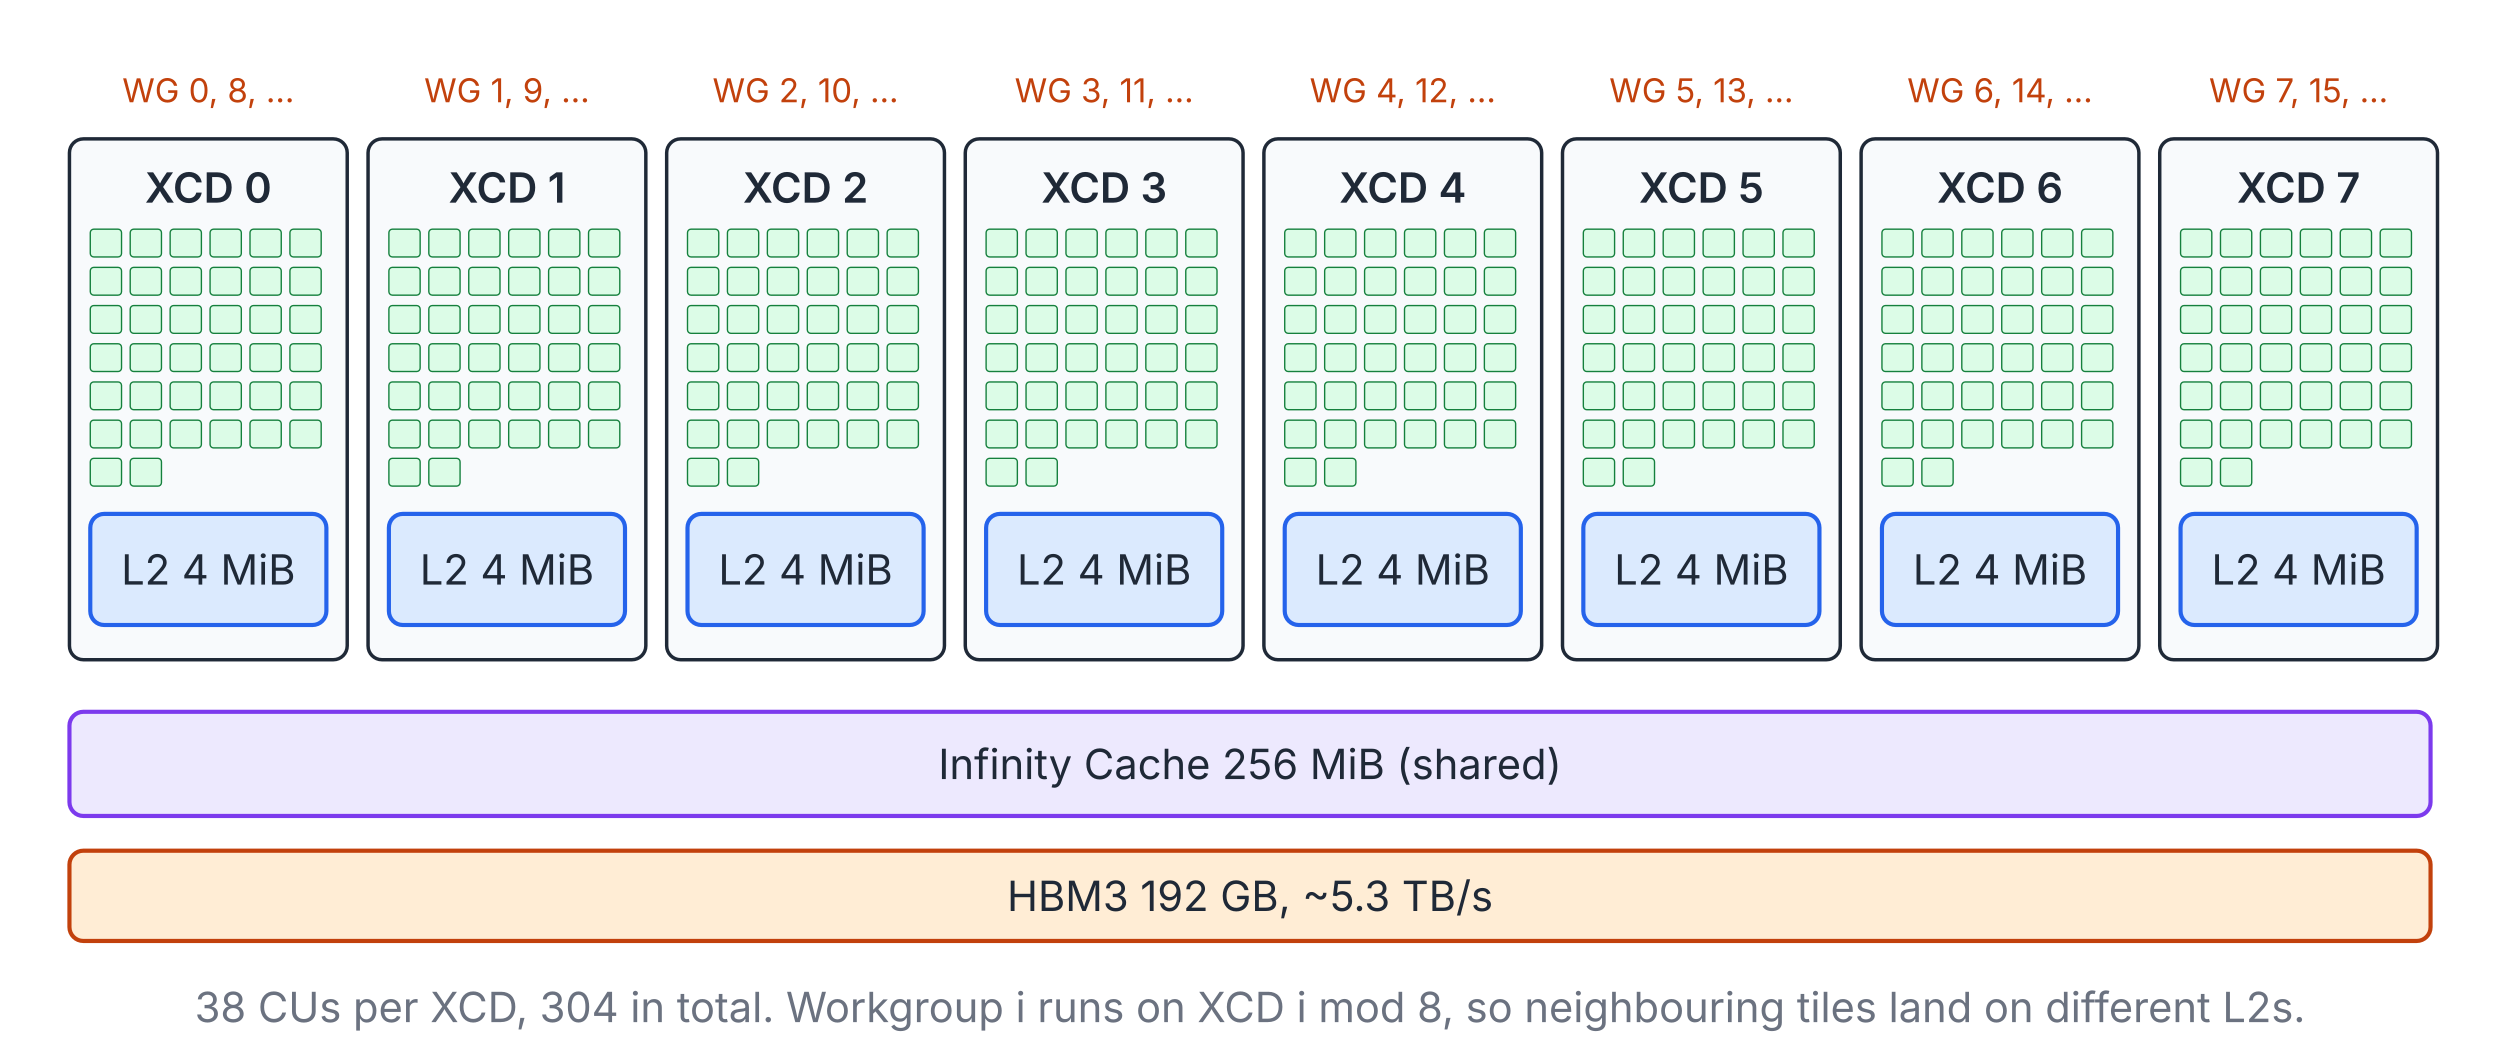
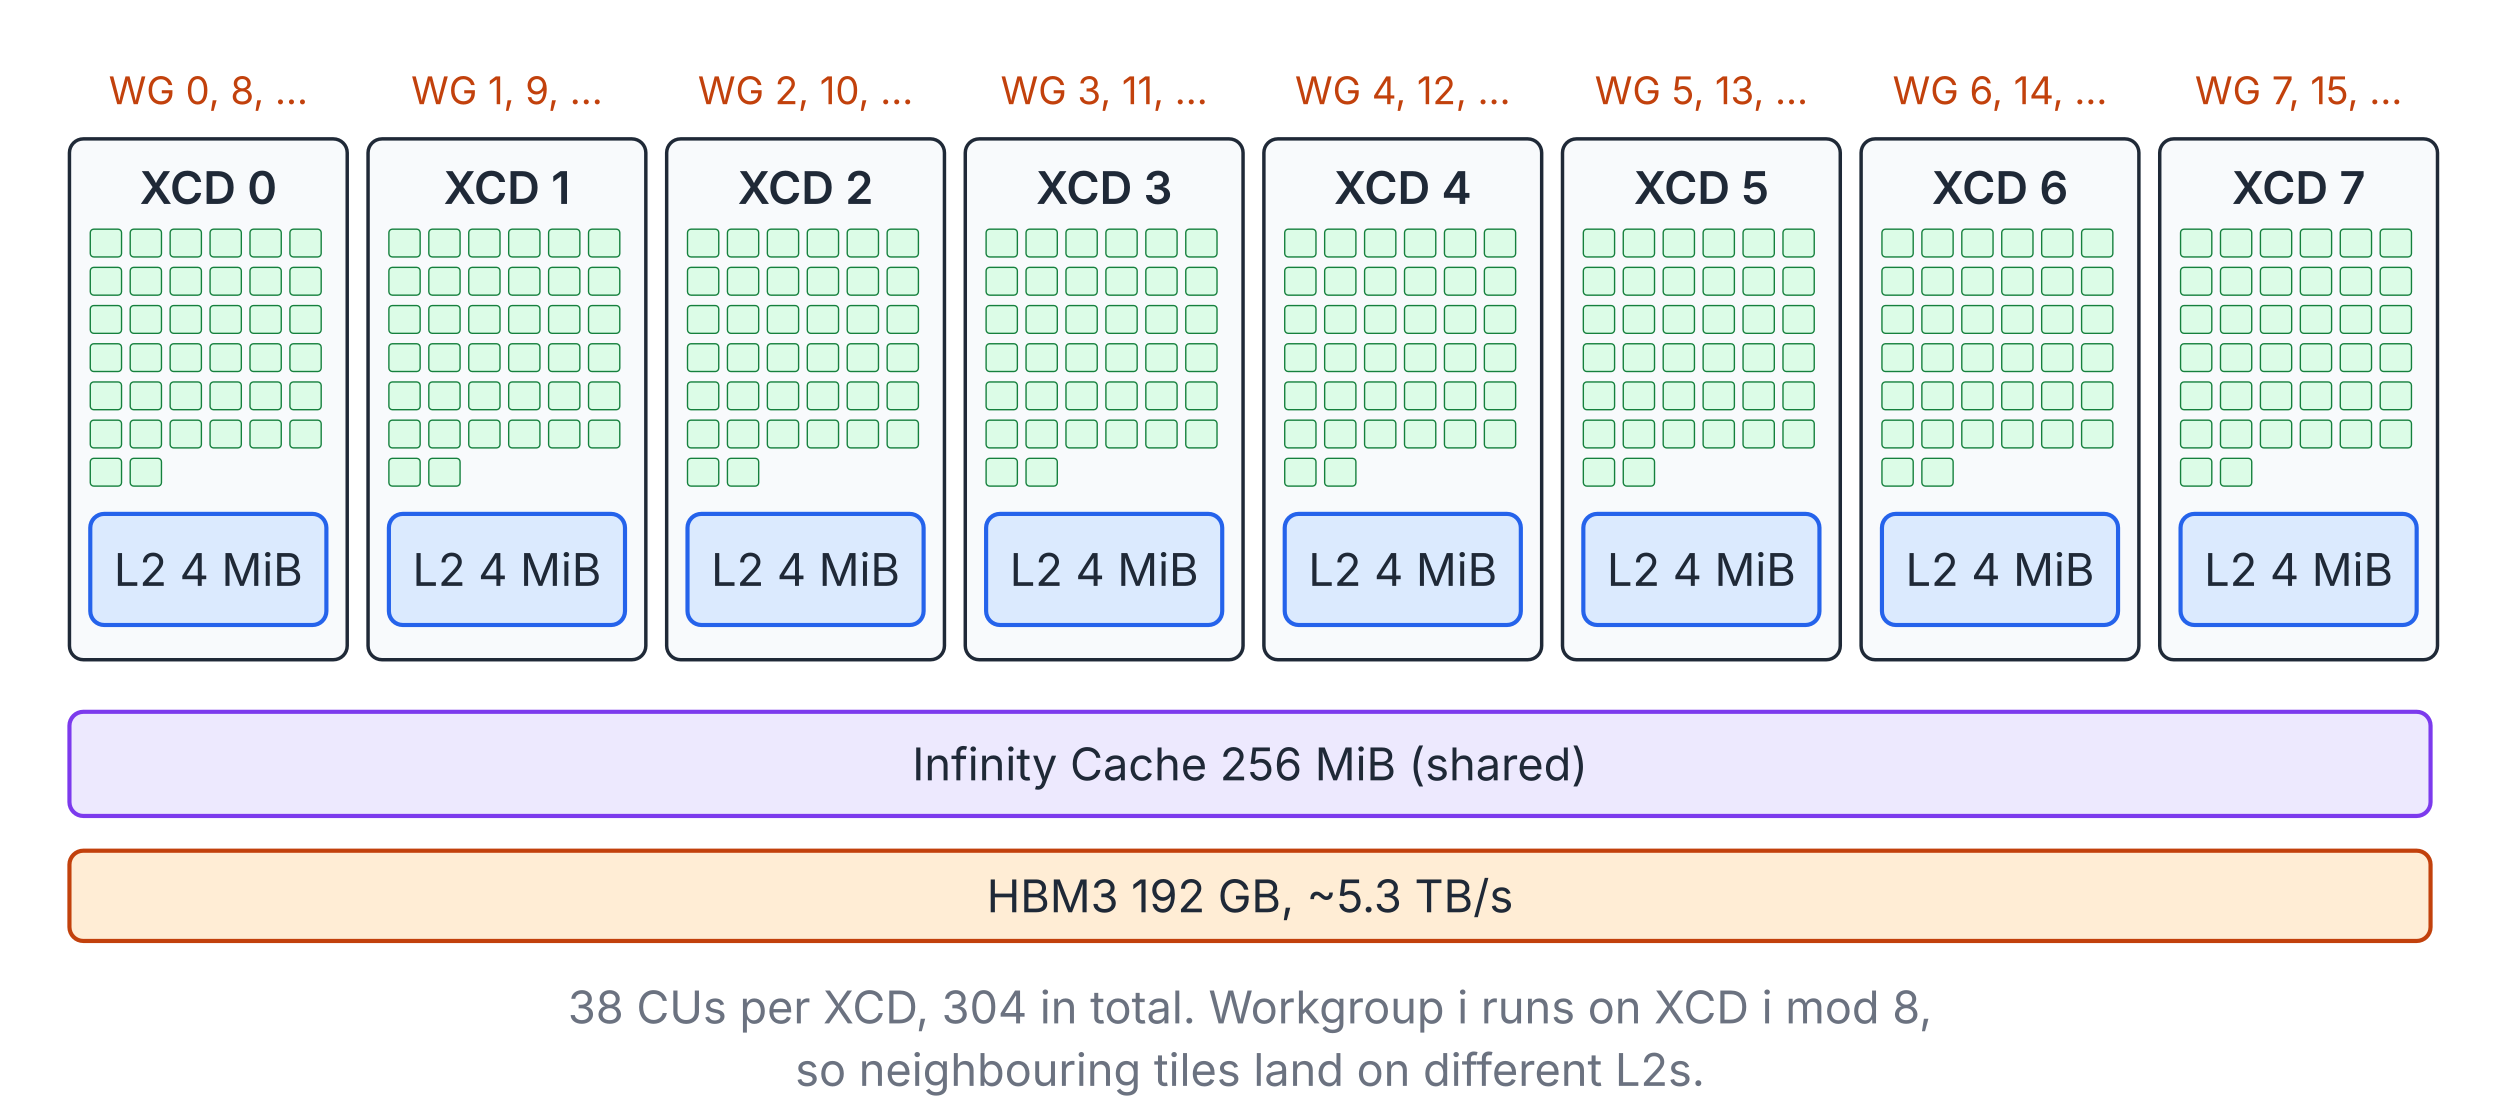
- <svg xmlns="http://www.w3.org/2000/svg" viewBox="0 0 720 300" width="720" height="300" class="fig-svg" role="img">
-   <style>.fig-paper{fill:var(--fig-paper,#ffffff)}.fig-panel{fill:var(--fig-panel,#f8fafc)}.fig-none{fill:none}.s-ink{stroke:var(--fig-ink,#1f2937)}.t-ink{fill:var(--fig-ink,#1f2937)}.f-ink{fill:var(--fig-ink-soft,#f3f4f6)}.f-ink2{fill:var(--fig-ink-mid,#e5e7eb)}.k-ink{fill:var(--fig-ink,#1f2937)}.s-muted{stroke:var(--fig-muted,#6b7280)}.t-muted{fill:var(--fig-muted,#6b7280)}.f-muted{fill:var(--fig-muted-soft,#f9fafb)}.f-muted2{fill:var(--fig-muted-mid,#e5e7eb)}.k-muted{fill:var(--fig-muted,#6b7280)}.s-line{stroke:var(--fig-line,#9ca3af)}.t-line{fill:var(--fig-line,#9ca3af)}.f-line{fill:var(--fig-line-soft,#f3f4f6)}.f-line2{fill:var(--fig-line-mid,#d1d5db)}.k-line{fill:var(--fig-line,#9ca3af)}.s-a{stroke:var(--fig-a,#2563eb)}.t-a{fill:var(--fig-a,#2563eb)}.f-a{fill:var(--fig-a-soft,#dbeafe)}.f-a2{fill:var(--fig-a-mid,#93c5fd)}.k-a{fill:var(--fig-a,#2563eb)}.s-b{stroke:var(--fig-b,#c2410c)}.t-b{fill:var(--fig-b,#c2410c)}.f-b{fill:var(--fig-b-soft,#ffedd5)}.f-b2{fill:var(--fig-b-mid,#fdba74)}.k-b{fill:var(--fig-b,#c2410c)}.s-c{stroke:var(--fig-c,#15803d)}.t-c{fill:var(--fig-c,#15803d)}.f-c{fill:var(--fig-c-soft,#dcfce7)}.f-c2{fill:var(--fig-c-mid,#86efac)}.k-c{fill:var(--fig-c,#15803d)}.s-d{stroke:var(--fig-d,#7c3aed)}.t-d{fill:var(--fig-d,#7c3aed)}.f-d{fill:var(--fig-d-soft,#ede9fe)}.f-d2{fill:var(--fig-d-mid,#c4b5fd)}.k-d{fill:var(--fig-d,#7c3aed)}.s-hl{stroke:var(--fig-hl,#dc2626)}.t-hl{fill:var(--fig-hl,#dc2626)}.f-hl{fill:var(--fig-hl-soft,#fee2e2)}.f-hl2{fill:var(--fig-hl-mid,#fca5a5)}.k-hl{fill:var(--fig-hl,#dc2626)}.fig-txt{font-family:Inter,system-ui,-apple-system,'Segoe UI',sans-serif;font-size:14px}.fig-mono{font-family:'Ubuntu Mono',ui-monospace,Menlo,monospace;font-size:14px}.fig-small{font-size:12px}.fig-tiny{font-size:9.5px}.fig-big{font-size:16px}.fig-bold{font-weight:600}.fig-it{font-style:italic}</style>
+ <svg xmlns="http://www.w3.org/2000/svg" viewBox="0 0 720 322" width="720" height="322" class="fig-svg" role="img">
+   <style>.fig-paper{fill:var(--fig-paper,#ffffff)}.fig-panel{fill:var(--fig-panel,#f8fafc)}.fig-none{fill:none}.s-ink{stroke:var(--fig-ink,#1f2937)}.t-ink{fill:var(--fig-ink,#1f2937)}.f-ink{fill:var(--fig-ink-soft,#f3f4f6)}.f-ink2{fill:var(--fig-ink-mid,#e5e7eb)}.k-ink{fill:var(--fig-ink,#1f2937)}.s-muted{stroke:var(--fig-muted,#6b7280)}.t-muted{fill:var(--fig-muted,#6b7280)}.f-muted{fill:var(--fig-muted-soft,#f9fafb)}.f-muted2{fill:var(--fig-muted-mid,#e5e7eb)}.k-muted{fill:var(--fig-muted,#6b7280)}.s-line{stroke:var(--fig-line,#9ca3af)}.t-line{fill:var(--fig-line,#9ca3af)}.f-line{fill:var(--fig-line-soft,#f3f4f6)}.f-line2{fill:var(--fig-line-mid,#d1d5db)}.k-line{fill:var(--fig-line,#9ca3af)}.s-a{stroke:var(--fig-a,#2563eb)}.t-a{fill:var(--fig-a,#2563eb)}.f-a{fill:var(--fig-a-soft,#dbeafe)}.f-a2{fill:var(--fig-a-mid,#93c5fd)}.k-a{fill:var(--fig-a,#2563eb)}.s-b{stroke:var(--fig-b,#c2410c)}.t-b{fill:var(--fig-b,#c2410c)}.f-b{fill:var(--fig-b-soft,#ffedd5)}.f-b2{fill:var(--fig-b-mid,#fdba74)}.k-b{fill:var(--fig-b,#c2410c)}.s-c{stroke:var(--fig-c,#15803d)}.t-c{fill:var(--fig-c,#15803d)}.f-c{fill:var(--fig-c-soft,#dcfce7)}.f-c2{fill:var(--fig-c-mid,#86efac)}.k-c{fill:var(--fig-c,#15803d)}.s-d{stroke:var(--fig-d,#7c3aed)}.t-d{fill:var(--fig-d,#7c3aed)}.f-d{fill:var(--fig-d-soft,#ede9fe)}.f-d2{fill:var(--fig-d-mid,#c4b5fd)}.k-d{fill:var(--fig-d,#7c3aed)}.s-hl{stroke:var(--fig-hl,#dc2626)}.t-hl{fill:var(--fig-hl,#dc2626)}.f-hl{fill:var(--fig-hl-soft,#fee2e2)}.f-hl2{fill:var(--fig-hl-mid,#fca5a5)}.k-hl{fill:var(--fig-hl,#dc2626)}.fig-txt{font-family:Inter,system-ui,-apple-system,'Segoe UI',sans-serif;font-size:15px}.fig-mono{font-family:'Ubuntu Mono',ui-monospace,Menlo,monospace;font-size:15px}.fig-small{font-size:13px}.fig-tiny{font-size:11px}.fig-big{font-size:17px}.fig-plate{fill:var(--fig-paper,#ffffff);fill-opacity:.92}.fig-bold{font-weight:600}.fig-it{font-style:italic}</style>
  <defs>
    <marker id="ch05-mi300x-ah-ink" viewBox="0 0 10 10" refX="9" refY="5" markerWidth="7" markerHeight="7" orient="auto-start-reverse">
      <path d="M0,0 L10,5 L0,10 z" class="k-ink" />
    </marker>
    <marker id="ch05-mi300x-ah-muted" viewBox="0 0 10 10" refX="9" refY="5" markerWidth="7" markerHeight="7" orient="auto-start-reverse">
      <path d="M0,0 L10,5 L0,10 z" class="k-muted" />
    </marker>
    <marker id="ch05-mi300x-ah-a" viewBox="0 0 10 10" refX="9" refY="5" markerWidth="7" markerHeight="7" orient="auto-start-reverse">
      <path d="M0,0 L10,5 L0,10 z" class="k-a" />
    </marker>
    <marker id="ch05-mi300x-ah-b" viewBox="0 0 10 10" refX="9" refY="5" markerWidth="7" markerHeight="7" orient="auto-start-reverse">
      <path d="M0,0 L10,5 L0,10 z" class="k-b" />
    </marker>
    <marker id="ch05-mi300x-ah-c" viewBox="0 0 10 10" refX="9" refY="5" markerWidth="7" markerHeight="7" orient="auto-start-reverse">
      <path d="M0,0 L10,5 L0,10 z" class="k-c" />
    </marker>
    <marker id="ch05-mi300x-ah-d" viewBox="0 0 10 10" refX="9" refY="5" markerWidth="7" markerHeight="7" orient="auto-start-reverse">
      <path d="M0,0 L10,5 L0,10 z" class="k-d" />
    </marker>
    <marker id="ch05-mi300x-ah-hl" viewBox="0 0 10 10" refX="9" refY="5" markerWidth="7" markerHeight="7" orient="auto-start-reverse">
      <path d="M0,0 L10,5 L0,10 z" class="k-hl" />
    </marker>
  </defs>
-   <rect x="0" y="0" width="720" height="300" class="fig-paper" />
+   <rect x="0" y="0" width="720" height="322" class="fig-paper" />
  <rect x="20" y="40" width="80" height="150" rx="4" class="fig-panel s-ink" stroke-width="1" />
  <text x="60" y="54" text-anchor="middle" dominant-baseline="central" class="fig-txt t-ink fig-small fig-bold">XCD 0</text>
  <rect x="26" y="66" width="9" height="8" rx="1" class="f-c s-c" stroke-width="0.4" />
  <rect x="37.5" y="66" width="9" height="8" rx="1" class="f-c s-c" stroke-width="0.4" />
  <rect x="49" y="66" width="9" height="8" rx="1" class="f-c s-c" stroke-width="0.4" />
  <rect x="60.5" y="66" width="9" height="8" rx="1" class="f-c s-c" stroke-width="0.4" />
  <rect x="72" y="66" width="9" height="8" rx="1" class="f-c s-c" stroke-width="0.4" />
  <rect x="83.5" y="66" width="9" height="8" rx="1" class="f-c s-c" stroke-width="0.4" />
  <rect x="26" y="77" width="9" height="8" rx="1" class="f-c s-c" stroke-width="0.4" />
  <rect x="37.5" y="77" width="9" height="8" rx="1" class="f-c s-c" stroke-width="0.4" />
  <rect x="49" y="77" width="9" height="8" rx="1" class="f-c s-c" stroke-width="0.4" />
  <rect x="60.5" y="77" width="9" height="8" rx="1" class="f-c s-c" stroke-width="0.4" />
  <rect x="72" y="77" width="9" height="8" rx="1" class="f-c s-c" stroke-width="0.4" />
  <rect x="83.5" y="77" width="9" height="8" rx="1" class="f-c s-c" stroke-width="0.4" />
  <rect x="26" y="88" width="9" height="8" rx="1" class="f-c s-c" stroke-width="0.4" />
  <rect x="37.5" y="88" width="9" height="8" rx="1" class="f-c s-c" stroke-width="0.4" />
  <rect x="49" y="88" width="9" height="8" rx="1" class="f-c s-c" stroke-width="0.4" />
  <rect x="60.5" y="88" width="9" height="8" rx="1" class="f-c s-c" stroke-width="0.4" />
  <rect x="72" y="88" width="9" height="8" rx="1" class="f-c s-c" stroke-width="0.4" />
  <rect x="83.5" y="88" width="9" height="8" rx="1" class="f-c s-c" stroke-width="0.4" />
  <rect x="26" y="99" width="9" height="8" rx="1" class="f-c s-c" stroke-width="0.4" />
  <rect x="37.5" y="99" width="9" height="8" rx="1" class="f-c s-c" stroke-width="0.4" />
  <rect x="49" y="99" width="9" height="8" rx="1" class="f-c s-c" stroke-width="0.4" />
  <rect x="60.5" y="99" width="9" height="8" rx="1" class="f-c s-c" stroke-width="0.4" />
  <rect x="72" y="99" width="9" height="8" rx="1" class="f-c s-c" stroke-width="0.4" />
  <rect x="83.5" y="99" width="9" height="8" rx="1" class="f-c s-c" stroke-width="0.4" />
  <rect x="26" y="110" width="9" height="8" rx="1" class="f-c s-c" stroke-width="0.4" />
  <rect x="37.5" y="110" width="9" height="8" rx="1" class="f-c s-c" stroke-width="0.4" />
  <rect x="49" y="110" width="9" height="8" rx="1" class="f-c s-c" stroke-width="0.4" />
  <rect x="60.5" y="110" width="9" height="8" rx="1" class="f-c s-c" stroke-width="0.4" />
  <rect x="72" y="110" width="9" height="8" rx="1" class="f-c s-c" stroke-width="0.4" />
  <rect x="83.5" y="110" width="9" height="8" rx="1" class="f-c s-c" stroke-width="0.4" />
  <rect x="26" y="121" width="9" height="8" rx="1" class="f-c s-c" stroke-width="0.4" />
  <rect x="37.5" y="121" width="9" height="8" rx="1" class="f-c s-c" stroke-width="0.4" />
  <rect x="49" y="121" width="9" height="8" rx="1" class="f-c s-c" stroke-width="0.4" />
  <rect x="60.5" y="121" width="9" height="8" rx="1" class="f-c s-c" stroke-width="0.4" />
  <rect x="72" y="121" width="9" height="8" rx="1" class="f-c s-c" stroke-width="0.4" />
  <rect x="83.5" y="121" width="9" height="8" rx="1" class="f-c s-c" stroke-width="0.4" />
  <rect x="26" y="132" width="9" height="8" rx="1" class="f-c s-c" stroke-width="0.4" />
  <rect x="37.5" y="132" width="9" height="8" rx="1" class="f-c s-c" stroke-width="0.4" />
  <rect x="26" y="148" width="68" height="32" rx="4" class="f-a s-a" stroke-width="1.2" />
  <text x="60" y="164" text-anchor="middle" dominant-baseline="central" class="fig-txt t-ink fig-small">L2 4 MiB</text>
  <text x="60" y="26" text-anchor="middle" dominant-baseline="central" class="fig-txt t-b fig-tiny">WG 0, 8, …</text>
  <rect x="106" y="40" width="80" height="150" rx="4" class="fig-panel s-ink" stroke-width="1" />
  <text x="146" y="54" text-anchor="middle" dominant-baseline="central" class="fig-txt t-ink fig-small fig-bold">XCD 1</text>
  <rect x="112" y="66" width="9" height="8" rx="1" class="f-c s-c" stroke-width="0.4" />
  <rect x="123.5" y="66" width="9" height="8" rx="1" class="f-c s-c" stroke-width="0.4" />
  <rect x="135" y="66" width="9" height="8" rx="1" class="f-c s-c" stroke-width="0.4" />
  <rect x="146.5" y="66" width="9" height="8" rx="1" class="f-c s-c" stroke-width="0.4" />
  <rect x="158" y="66" width="9" height="8" rx="1" class="f-c s-c" stroke-width="0.4" />
  <rect x="169.5" y="66" width="9" height="8" rx="1" class="f-c s-c" stroke-width="0.4" />
  <rect x="112" y="77" width="9" height="8" rx="1" class="f-c s-c" stroke-width="0.4" />
  <rect x="123.5" y="77" width="9" height="8" rx="1" class="f-c s-c" stroke-width="0.4" />
  <rect x="135" y="77" width="9" height="8" rx="1" class="f-c s-c" stroke-width="0.4" />
  <rect x="146.5" y="77" width="9" height="8" rx="1" class="f-c s-c" stroke-width="0.4" />
  <rect x="158" y="77" width="9" height="8" rx="1" class="f-c s-c" stroke-width="0.4" />
  <rect x="169.5" y="77" width="9" height="8" rx="1" class="f-c s-c" stroke-width="0.4" />
  <rect x="112" y="88" width="9" height="8" rx="1" class="f-c s-c" stroke-width="0.4" />
  <rect x="123.5" y="88" width="9" height="8" rx="1" class="f-c s-c" stroke-width="0.4" />
  <rect x="135" y="88" width="9" height="8" rx="1" class="f-c s-c" stroke-width="0.4" />
  <rect x="146.5" y="88" width="9" height="8" rx="1" class="f-c s-c" stroke-width="0.4" />
  <rect x="158" y="88" width="9" height="8" rx="1" class="f-c s-c" stroke-width="0.4" />
  <rect x="169.5" y="88" width="9" height="8" rx="1" class="f-c s-c" stroke-width="0.4" />
  <rect x="112" y="99" width="9" height="8" rx="1" class="f-c s-c" stroke-width="0.4" />
  <rect x="123.5" y="99" width="9" height="8" rx="1" class="f-c s-c" stroke-width="0.4" />
  <rect x="135" y="99" width="9" height="8" rx="1" class="f-c s-c" stroke-width="0.4" />
  <rect x="146.5" y="99" width="9" height="8" rx="1" class="f-c s-c" stroke-width="0.4" />
  <rect x="158" y="99" width="9" height="8" rx="1" class="f-c s-c" stroke-width="0.4" />
  <rect x="169.5" y="99" width="9" height="8" rx="1" class="f-c s-c" stroke-width="0.4" />
  <rect x="112" y="110" width="9" height="8" rx="1" class="f-c s-c" stroke-width="0.4" />
  <rect x="123.5" y="110" width="9" height="8" rx="1" class="f-c s-c" stroke-width="0.4" />
  <rect x="135" y="110" width="9" height="8" rx="1" class="f-c s-c" stroke-width="0.4" />
  <rect x="146.5" y="110" width="9" height="8" rx="1" class="f-c s-c" stroke-width="0.4" />
  <rect x="158" y="110" width="9" height="8" rx="1" class="f-c s-c" stroke-width="0.4" />
  <rect x="169.5" y="110" width="9" height="8" rx="1" class="f-c s-c" stroke-width="0.4" />
  <rect x="112" y="121" width="9" height="8" rx="1" class="f-c s-c" stroke-width="0.4" />
  <rect x="123.5" y="121" width="9" height="8" rx="1" class="f-c s-c" stroke-width="0.4" />
  <rect x="135" y="121" width="9" height="8" rx="1" class="f-c s-c" stroke-width="0.4" />
  <rect x="146.5" y="121" width="9" height="8" rx="1" class="f-c s-c" stroke-width="0.4" />
  <rect x="158" y="121" width="9" height="8" rx="1" class="f-c s-c" stroke-width="0.4" />
  <rect x="169.5" y="121" width="9" height="8" rx="1" class="f-c s-c" stroke-width="0.4" />
  <rect x="112" y="132" width="9" height="8" rx="1" class="f-c s-c" stroke-width="0.4" />
  <rect x="123.5" y="132" width="9" height="8" rx="1" class="f-c s-c" stroke-width="0.4" />
  <rect x="112" y="148" width="68" height="32" rx="4" class="f-a s-a" stroke-width="1.2" />
  <text x="146" y="164" text-anchor="middle" dominant-baseline="central" class="fig-txt t-ink fig-small">L2 4 MiB</text>
  <text x="146" y="26" text-anchor="middle" dominant-baseline="central" class="fig-txt t-b fig-tiny">WG 1, 9, …</text>
  <rect x="192" y="40" width="80" height="150" rx="4" class="fig-panel s-ink" stroke-width="1" />
  <text x="232" y="54" text-anchor="middle" dominant-baseline="central" class="fig-txt t-ink fig-small fig-bold">XCD 2</text>
  <rect x="198" y="66" width="9" height="8" rx="1" class="f-c s-c" stroke-width="0.4" />
  <rect x="209.5" y="66" width="9" height="8" rx="1" class="f-c s-c" stroke-width="0.4" />
  <rect x="221" y="66" width="9" height="8" rx="1" class="f-c s-c" stroke-width="0.4" />
  <rect x="232.5" y="66" width="9" height="8" rx="1" class="f-c s-c" stroke-width="0.4" />
  <rect x="244" y="66" width="9" height="8" rx="1" class="f-c s-c" stroke-width="0.4" />
  <rect x="255.5" y="66" width="9" height="8" rx="1" class="f-c s-c" stroke-width="0.4" />
  <rect x="198" y="77" width="9" height="8" rx="1" class="f-c s-c" stroke-width="0.4" />
  <rect x="209.5" y="77" width="9" height="8" rx="1" class="f-c s-c" stroke-width="0.4" />
  <rect x="221" y="77" width="9" height="8" rx="1" class="f-c s-c" stroke-width="0.4" />
  <rect x="232.5" y="77" width="9" height="8" rx="1" class="f-c s-c" stroke-width="0.4" />
  <rect x="244" y="77" width="9" height="8" rx="1" class="f-c s-c" stroke-width="0.4" />
  <rect x="255.5" y="77" width="9" height="8" rx="1" class="f-c s-c" stroke-width="0.4" />
  <rect x="198" y="88" width="9" height="8" rx="1" class="f-c s-c" stroke-width="0.4" />
  <rect x="209.5" y="88" width="9" height="8" rx="1" class="f-c s-c" stroke-width="0.4" />
  <rect x="221" y="88" width="9" height="8" rx="1" class="f-c s-c" stroke-width="0.4" />
  <rect x="232.5" y="88" width="9" height="8" rx="1" class="f-c s-c" stroke-width="0.4" />
  <rect x="244" y="88" width="9" height="8" rx="1" class="f-c s-c" stroke-width="0.4" />
  <rect x="255.5" y="88" width="9" height="8" rx="1" class="f-c s-c" stroke-width="0.4" />
  <rect x="198" y="99" width="9" height="8" rx="1" class="f-c s-c" stroke-width="0.4" />
  <rect x="209.5" y="99" width="9" height="8" rx="1" class="f-c s-c" stroke-width="0.4" />
  <rect x="221" y="99" width="9" height="8" rx="1" class="f-c s-c" stroke-width="0.4" />
  <rect x="232.5" y="99" width="9" height="8" rx="1" class="f-c s-c" stroke-width="0.4" />
  <rect x="244" y="99" width="9" height="8" rx="1" class="f-c s-c" stroke-width="0.4" />
  <rect x="255.5" y="99" width="9" height="8" rx="1" class="f-c s-c" stroke-width="0.4" />
  <rect x="198" y="110" width="9" height="8" rx="1" class="f-c s-c" stroke-width="0.4" />
  <rect x="209.5" y="110" width="9" height="8" rx="1" class="f-c s-c" stroke-width="0.4" />
  <rect x="221" y="110" width="9" height="8" rx="1" class="f-c s-c" stroke-width="0.4" />
  <rect x="232.5" y="110" width="9" height="8" rx="1" class="f-c s-c" stroke-width="0.4" />
  <rect x="244" y="110" width="9" height="8" rx="1" class="f-c s-c" stroke-width="0.4" />
  <rect x="255.5" y="110" width="9" height="8" rx="1" class="f-c s-c" stroke-width="0.4" />
  <rect x="198" y="121" width="9" height="8" rx="1" class="f-c s-c" stroke-width="0.4" />
  <rect x="209.5" y="121" width="9" height="8" rx="1" class="f-c s-c" stroke-width="0.4" />
  <rect x="221" y="121" width="9" height="8" rx="1" class="f-c s-c" stroke-width="0.4" />
  <rect x="232.5" y="121" width="9" height="8" rx="1" class="f-c s-c" stroke-width="0.4" />
  <rect x="244" y="121" width="9" height="8" rx="1" class="f-c s-c" stroke-width="0.4" />
  <rect x="255.5" y="121" width="9" height="8" rx="1" class="f-c s-c" stroke-width="0.4" />
  <rect x="198" y="132" width="9" height="8" rx="1" class="f-c s-c" stroke-width="0.4" />
  <rect x="209.5" y="132" width="9" height="8" rx="1" class="f-c s-c" stroke-width="0.4" />
  <rect x="198" y="148" width="68" height="32" rx="4" class="f-a s-a" stroke-width="1.2" />
  <text x="232" y="164" text-anchor="middle" dominant-baseline="central" class="fig-txt t-ink fig-small">L2 4 MiB</text>
  <text x="232" y="26" text-anchor="middle" dominant-baseline="central" class="fig-txt t-b fig-tiny">WG 2, 10, …</text>
  <rect x="278" y="40" width="80" height="150" rx="4" class="fig-panel s-ink" stroke-width="1" />
  <text x="318" y="54" text-anchor="middle" dominant-baseline="central" class="fig-txt t-ink fig-small fig-bold">XCD 3</text>
  <rect x="284" y="66" width="9" height="8" rx="1" class="f-c s-c" stroke-width="0.4" />
  <rect x="295.5" y="66" width="9" height="8" rx="1" class="f-c s-c" stroke-width="0.4" />
  <rect x="307" y="66" width="9" height="8" rx="1" class="f-c s-c" stroke-width="0.4" />
  <rect x="318.5" y="66" width="9" height="8" rx="1" class="f-c s-c" stroke-width="0.4" />
  <rect x="330" y="66" width="9" height="8" rx="1" class="f-c s-c" stroke-width="0.4" />
  <rect x="341.5" y="66" width="9" height="8" rx="1" class="f-c s-c" stroke-width="0.4" />
  <rect x="284" y="77" width="9" height="8" rx="1" class="f-c s-c" stroke-width="0.4" />
  <rect x="295.5" y="77" width="9" height="8" rx="1" class="f-c s-c" stroke-width="0.4" />
  <rect x="307" y="77" width="9" height="8" rx="1" class="f-c s-c" stroke-width="0.4" />
  <rect x="318.5" y="77" width="9" height="8" rx="1" class="f-c s-c" stroke-width="0.4" />
  <rect x="330" y="77" width="9" height="8" rx="1" class="f-c s-c" stroke-width="0.4" />
  <rect x="341.5" y="77" width="9" height="8" rx="1" class="f-c s-c" stroke-width="0.4" />
  <rect x="284" y="88" width="9" height="8" rx="1" class="f-c s-c" stroke-width="0.4" />
  <rect x="295.5" y="88" width="9" height="8" rx="1" class="f-c s-c" stroke-width="0.4" />
  <rect x="307" y="88" width="9" height="8" rx="1" class="f-c s-c" stroke-width="0.4" />
  <rect x="318.5" y="88" width="9" height="8" rx="1" class="f-c s-c" stroke-width="0.4" />
  <rect x="330" y="88" width="9" height="8" rx="1" class="f-c s-c" stroke-width="0.4" />
  <rect x="341.5" y="88" width="9" height="8" rx="1" class="f-c s-c" stroke-width="0.4" />
  <rect x="284" y="99" width="9" height="8" rx="1" class="f-c s-c" stroke-width="0.4" />
  <rect x="295.5" y="99" width="9" height="8" rx="1" class="f-c s-c" stroke-width="0.4" />
  <rect x="307" y="99" width="9" height="8" rx="1" class="f-c s-c" stroke-width="0.4" />
  <rect x="318.5" y="99" width="9" height="8" rx="1" class="f-c s-c" stroke-width="0.4" />
  <rect x="330" y="99" width="9" height="8" rx="1" class="f-c s-c" stroke-width="0.4" />
  <rect x="341.5" y="99" width="9" height="8" rx="1" class="f-c s-c" stroke-width="0.4" />
  <rect x="284" y="110" width="9" height="8" rx="1" class="f-c s-c" stroke-width="0.4" />
  <rect x="295.5" y="110" width="9" height="8" rx="1" class="f-c s-c" stroke-width="0.4" />
  <rect x="307" y="110" width="9" height="8" rx="1" class="f-c s-c" stroke-width="0.4" />
  <rect x="318.5" y="110" width="9" height="8" rx="1" class="f-c s-c" stroke-width="0.4" />
  <rect x="330" y="110" width="9" height="8" rx="1" class="f-c s-c" stroke-width="0.4" />
  <rect x="341.5" y="110" width="9" height="8" rx="1" class="f-c s-c" stroke-width="0.4" />
  <rect x="284" y="121" width="9" height="8" rx="1" class="f-c s-c" stroke-width="0.4" />
  <rect x="295.5" y="121" width="9" height="8" rx="1" class="f-c s-c" stroke-width="0.4" />
  <rect x="307" y="121" width="9" height="8" rx="1" class="f-c s-c" stroke-width="0.4" />
  <rect x="318.5" y="121" width="9" height="8" rx="1" class="f-c s-c" stroke-width="0.4" />
  <rect x="330" y="121" width="9" height="8" rx="1" class="f-c s-c" stroke-width="0.4" />
  <rect x="341.5" y="121" width="9" height="8" rx="1" class="f-c s-c" stroke-width="0.4" />
  <rect x="284" y="132" width="9" height="8" rx="1" class="f-c s-c" stroke-width="0.4" />
  <rect x="295.5" y="132" width="9" height="8" rx="1" class="f-c s-c" stroke-width="0.4" />
  <rect x="284" y="148" width="68" height="32" rx="4" class="f-a s-a" stroke-width="1.2" />
  <text x="318" y="164" text-anchor="middle" dominant-baseline="central" class="fig-txt t-ink fig-small">L2 4 MiB</text>
  <text x="318" y="26" text-anchor="middle" dominant-baseline="central" class="fig-txt t-b fig-tiny">WG 3, 11, …</text>
  <rect x="364" y="40" width="80" height="150" rx="4" class="fig-panel s-ink" stroke-width="1" />
  <text x="404" y="54" text-anchor="middle" dominant-baseline="central" class="fig-txt t-ink fig-small fig-bold">XCD 4</text>
  <rect x="370" y="66" width="9" height="8" rx="1" class="f-c s-c" stroke-width="0.4" />
  <rect x="381.5" y="66" width="9" height="8" rx="1" class="f-c s-c" stroke-width="0.4" />
  <rect x="393" y="66" width="9" height="8" rx="1" class="f-c s-c" stroke-width="0.4" />
  <rect x="404.5" y="66" width="9" height="8" rx="1" class="f-c s-c" stroke-width="0.4" />
  <rect x="416" y="66" width="9" height="8" rx="1" class="f-c s-c" stroke-width="0.4" />
  <rect x="427.5" y="66" width="9" height="8" rx="1" class="f-c s-c" stroke-width="0.4" />
  <rect x="370" y="77" width="9" height="8" rx="1" class="f-c s-c" stroke-width="0.4" />
  <rect x="381.5" y="77" width="9" height="8" rx="1" class="f-c s-c" stroke-width="0.4" />
  <rect x="393" y="77" width="9" height="8" rx="1" class="f-c s-c" stroke-width="0.4" />
  <rect x="404.5" y="77" width="9" height="8" rx="1" class="f-c s-c" stroke-width="0.4" />
  <rect x="416" y="77" width="9" height="8" rx="1" class="f-c s-c" stroke-width="0.4" />
  <rect x="427.5" y="77" width="9" height="8" rx="1" class="f-c s-c" stroke-width="0.4" />
  <rect x="370" y="88" width="9" height="8" rx="1" class="f-c s-c" stroke-width="0.4" />
  <rect x="381.5" y="88" width="9" height="8" rx="1" class="f-c s-c" stroke-width="0.4" />
  <rect x="393" y="88" width="9" height="8" rx="1" class="f-c s-c" stroke-width="0.4" />
  <rect x="404.5" y="88" width="9" height="8" rx="1" class="f-c s-c" stroke-width="0.4" />
  <rect x="416" y="88" width="9" height="8" rx="1" class="f-c s-c" stroke-width="0.4" />
  <rect x="427.5" y="88" width="9" height="8" rx="1" class="f-c s-c" stroke-width="0.4" />
  <rect x="370" y="99" width="9" height="8" rx="1" class="f-c s-c" stroke-width="0.4" />
  <rect x="381.5" y="99" width="9" height="8" rx="1" class="f-c s-c" stroke-width="0.4" />
  <rect x="393" y="99" width="9" height="8" rx="1" class="f-c s-c" stroke-width="0.4" />
  <rect x="404.5" y="99" width="9" height="8" rx="1" class="f-c s-c" stroke-width="0.4" />
  <rect x="416" y="99" width="9" height="8" rx="1" class="f-c s-c" stroke-width="0.4" />
  <rect x="427.5" y="99" width="9" height="8" rx="1" class="f-c s-c" stroke-width="0.4" />
  <rect x="370" y="110" width="9" height="8" rx="1" class="f-c s-c" stroke-width="0.4" />
  <rect x="381.5" y="110" width="9" height="8" rx="1" class="f-c s-c" stroke-width="0.4" />
  <rect x="393" y="110" width="9" height="8" rx="1" class="f-c s-c" stroke-width="0.4" />
  <rect x="404.5" y="110" width="9" height="8" rx="1" class="f-c s-c" stroke-width="0.4" />
  <rect x="416" y="110" width="9" height="8" rx="1" class="f-c s-c" stroke-width="0.4" />
  <rect x="427.5" y="110" width="9" height="8" rx="1" class="f-c s-c" stroke-width="0.4" />
  <rect x="370" y="121" width="9" height="8" rx="1" class="f-c s-c" stroke-width="0.4" />
  <rect x="381.5" y="121" width="9" height="8" rx="1" class="f-c s-c" stroke-width="0.4" />
  <rect x="393" y="121" width="9" height="8" rx="1" class="f-c s-c" stroke-width="0.4" />
  <rect x="404.5" y="121" width="9" height="8" rx="1" class="f-c s-c" stroke-width="0.4" />
  <rect x="416" y="121" width="9" height="8" rx="1" class="f-c s-c" stroke-width="0.4" />
  <rect x="427.5" y="121" width="9" height="8" rx="1" class="f-c s-c" stroke-width="0.4" />
  <rect x="370" y="132" width="9" height="8" rx="1" class="f-c s-c" stroke-width="0.4" />
  <rect x="381.5" y="132" width="9" height="8" rx="1" class="f-c s-c" stroke-width="0.4" />
  <rect x="370" y="148" width="68" height="32" rx="4" class="f-a s-a" stroke-width="1.2" />
  <text x="404" y="164" text-anchor="middle" dominant-baseline="central" class="fig-txt t-ink fig-small">L2 4 MiB</text>
  <text x="404" y="26" text-anchor="middle" dominant-baseline="central" class="fig-txt t-b fig-tiny">WG 4, 12, …</text>
  <rect x="450" y="40" width="80" height="150" rx="4" class="fig-panel s-ink" stroke-width="1" />
  <text x="490" y="54" text-anchor="middle" dominant-baseline="central" class="fig-txt t-ink fig-small fig-bold">XCD 5</text>
  <rect x="456" y="66" width="9" height="8" rx="1" class="f-c s-c" stroke-width="0.4" />
  <rect x="467.5" y="66" width="9" height="8" rx="1" class="f-c s-c" stroke-width="0.4" />
  <rect x="479" y="66" width="9" height="8" rx="1" class="f-c s-c" stroke-width="0.4" />
  <rect x="490.5" y="66" width="9" height="8" rx="1" class="f-c s-c" stroke-width="0.4" />
  <rect x="502" y="66" width="9" height="8" rx="1" class="f-c s-c" stroke-width="0.4" />
  <rect x="513.5" y="66" width="9" height="8" rx="1" class="f-c s-c" stroke-width="0.4" />
  <rect x="456" y="77" width="9" height="8" rx="1" class="f-c s-c" stroke-width="0.4" />
  <rect x="467.5" y="77" width="9" height="8" rx="1" class="f-c s-c" stroke-width="0.4" />
  <rect x="479" y="77" width="9" height="8" rx="1" class="f-c s-c" stroke-width="0.4" />
  <rect x="490.5" y="77" width="9" height="8" rx="1" class="f-c s-c" stroke-width="0.4" />
  <rect x="502" y="77" width="9" height="8" rx="1" class="f-c s-c" stroke-width="0.4" />
  <rect x="513.5" y="77" width="9" height="8" rx="1" class="f-c s-c" stroke-width="0.4" />
  <rect x="456" y="88" width="9" height="8" rx="1" class="f-c s-c" stroke-width="0.4" />
  <rect x="467.5" y="88" width="9" height="8" rx="1" class="f-c s-c" stroke-width="0.4" />
  <rect x="479" y="88" width="9" height="8" rx="1" class="f-c s-c" stroke-width="0.4" />
  <rect x="490.5" y="88" width="9" height="8" rx="1" class="f-c s-c" stroke-width="0.4" />
  <rect x="502" y="88" width="9" height="8" rx="1" class="f-c s-c" stroke-width="0.4" />
  <rect x="513.5" y="88" width="9" height="8" rx="1" class="f-c s-c" stroke-width="0.4" />
  <rect x="456" y="99" width="9" height="8" rx="1" class="f-c s-c" stroke-width="0.4" />
  <rect x="467.5" y="99" width="9" height="8" rx="1" class="f-c s-c" stroke-width="0.4" />
  <rect x="479" y="99" width="9" height="8" rx="1" class="f-c s-c" stroke-width="0.4" />
  <rect x="490.5" y="99" width="9" height="8" rx="1" class="f-c s-c" stroke-width="0.4" />
  <rect x="502" y="99" width="9" height="8" rx="1" class="f-c s-c" stroke-width="0.4" />
  <rect x="513.5" y="99" width="9" height="8" rx="1" class="f-c s-c" stroke-width="0.4" />
  <rect x="456" y="110" width="9" height="8" rx="1" class="f-c s-c" stroke-width="0.4" />
  <rect x="467.5" y="110" width="9" height="8" rx="1" class="f-c s-c" stroke-width="0.4" />
  <rect x="479" y="110" width="9" height="8" rx="1" class="f-c s-c" stroke-width="0.4" />
  <rect x="490.5" y="110" width="9" height="8" rx="1" class="f-c s-c" stroke-width="0.4" />
  <rect x="502" y="110" width="9" height="8" rx="1" class="f-c s-c" stroke-width="0.4" />
  <rect x="513.5" y="110" width="9" height="8" rx="1" class="f-c s-c" stroke-width="0.4" />
  <rect x="456" y="121" width="9" height="8" rx="1" class="f-c s-c" stroke-width="0.4" />
  <rect x="467.5" y="121" width="9" height="8" rx="1" class="f-c s-c" stroke-width="0.4" />
  <rect x="479" y="121" width="9" height="8" rx="1" class="f-c s-c" stroke-width="0.4" />
  <rect x="490.5" y="121" width="9" height="8" rx="1" class="f-c s-c" stroke-width="0.4" />
  <rect x="502" y="121" width="9" height="8" rx="1" class="f-c s-c" stroke-width="0.4" />
  <rect x="513.5" y="121" width="9" height="8" rx="1" class="f-c s-c" stroke-width="0.4" />
  <rect x="456" y="132" width="9" height="8" rx="1" class="f-c s-c" stroke-width="0.4" />
  <rect x="467.5" y="132" width="9" height="8" rx="1" class="f-c s-c" stroke-width="0.4" />
  <rect x="456" y="148" width="68" height="32" rx="4" class="f-a s-a" stroke-width="1.2" />
  <text x="490" y="164" text-anchor="middle" dominant-baseline="central" class="fig-txt t-ink fig-small">L2 4 MiB</text>
  <text x="490" y="26" text-anchor="middle" dominant-baseline="central" class="fig-txt t-b fig-tiny">WG 5, 13, …</text>
  <rect x="536" y="40" width="80" height="150" rx="4" class="fig-panel s-ink" stroke-width="1" />
  <text x="576" y="54" text-anchor="middle" dominant-baseline="central" class="fig-txt t-ink fig-small fig-bold">XCD 6</text>
  <rect x="542" y="66" width="9" height="8" rx="1" class="f-c s-c" stroke-width="0.4" />
  <rect x="553.5" y="66" width="9" height="8" rx="1" class="f-c s-c" stroke-width="0.4" />
  <rect x="565" y="66" width="9" height="8" rx="1" class="f-c s-c" stroke-width="0.4" />
  <rect x="576.5" y="66" width="9" height="8" rx="1" class="f-c s-c" stroke-width="0.4" />
  <rect x="588" y="66" width="9" height="8" rx="1" class="f-c s-c" stroke-width="0.4" />
  <rect x="599.5" y="66" width="9" height="8" rx="1" class="f-c s-c" stroke-width="0.4" />
  <rect x="542" y="77" width="9" height="8" rx="1" class="f-c s-c" stroke-width="0.4" />
  <rect x="553.5" y="77" width="9" height="8" rx="1" class="f-c s-c" stroke-width="0.4" />
  <rect x="565" y="77" width="9" height="8" rx="1" class="f-c s-c" stroke-width="0.4" />
  <rect x="576.5" y="77" width="9" height="8" rx="1" class="f-c s-c" stroke-width="0.4" />
  <rect x="588" y="77" width="9" height="8" rx="1" class="f-c s-c" stroke-width="0.4" />
  <rect x="599.5" y="77" width="9" height="8" rx="1" class="f-c s-c" stroke-width="0.4" />
  <rect x="542" y="88" width="9" height="8" rx="1" class="f-c s-c" stroke-width="0.4" />
  <rect x="553.5" y="88" width="9" height="8" rx="1" class="f-c s-c" stroke-width="0.4" />
  <rect x="565" y="88" width="9" height="8" rx="1" class="f-c s-c" stroke-width="0.4" />
  <rect x="576.5" y="88" width="9" height="8" rx="1" class="f-c s-c" stroke-width="0.4" />
  <rect x="588" y="88" width="9" height="8" rx="1" class="f-c s-c" stroke-width="0.4" />
  <rect x="599.5" y="88" width="9" height="8" rx="1" class="f-c s-c" stroke-width="0.4" />
  <rect x="542" y="99" width="9" height="8" rx="1" class="f-c s-c" stroke-width="0.4" />
  <rect x="553.5" y="99" width="9" height="8" rx="1" class="f-c s-c" stroke-width="0.4" />
  <rect x="565" y="99" width="9" height="8" rx="1" class="f-c s-c" stroke-width="0.4" />
  <rect x="576.5" y="99" width="9" height="8" rx="1" class="f-c s-c" stroke-width="0.4" />
  <rect x="588" y="99" width="9" height="8" rx="1" class="f-c s-c" stroke-width="0.4" />
  <rect x="599.5" y="99" width="9" height="8" rx="1" class="f-c s-c" stroke-width="0.4" />
  <rect x="542" y="110" width="9" height="8" rx="1" class="f-c s-c" stroke-width="0.4" />
  <rect x="553.5" y="110" width="9" height="8" rx="1" class="f-c s-c" stroke-width="0.4" />
  <rect x="565" y="110" width="9" height="8" rx="1" class="f-c s-c" stroke-width="0.4" />
  <rect x="576.5" y="110" width="9" height="8" rx="1" class="f-c s-c" stroke-width="0.4" />
  <rect x="588" y="110" width="9" height="8" rx="1" class="f-c s-c" stroke-width="0.4" />
  <rect x="599.5" y="110" width="9" height="8" rx="1" class="f-c s-c" stroke-width="0.4" />
  <rect x="542" y="121" width="9" height="8" rx="1" class="f-c s-c" stroke-width="0.4" />
  <rect x="553.5" y="121" width="9" height="8" rx="1" class="f-c s-c" stroke-width="0.4" />
  <rect x="565" y="121" width="9" height="8" rx="1" class="f-c s-c" stroke-width="0.4" />
  <rect x="576.5" y="121" width="9" height="8" rx="1" class="f-c s-c" stroke-width="0.4" />
  <rect x="588" y="121" width="9" height="8" rx="1" class="f-c s-c" stroke-width="0.4" />
  <rect x="599.5" y="121" width="9" height="8" rx="1" class="f-c s-c" stroke-width="0.4" />
  <rect x="542" y="132" width="9" height="8" rx="1" class="f-c s-c" stroke-width="0.4" />
  <rect x="553.5" y="132" width="9" height="8" rx="1" class="f-c s-c" stroke-width="0.4" />
  <rect x="542" y="148" width="68" height="32" rx="4" class="f-a s-a" stroke-width="1.2" />
  <text x="576" y="164" text-anchor="middle" dominant-baseline="central" class="fig-txt t-ink fig-small">L2 4 MiB</text>
  <text x="576" y="26" text-anchor="middle" dominant-baseline="central" class="fig-txt t-b fig-tiny">WG 6, 14, …</text>
  <rect x="622" y="40" width="80" height="150" rx="4" class="fig-panel s-ink" stroke-width="1" />
  <text x="662" y="54" text-anchor="middle" dominant-baseline="central" class="fig-txt t-ink fig-small fig-bold">XCD 7</text>
  <rect x="628" y="66" width="9" height="8" rx="1" class="f-c s-c" stroke-width="0.4" />
  <rect x="639.5" y="66" width="9" height="8" rx="1" class="f-c s-c" stroke-width="0.4" />
  <rect x="651" y="66" width="9" height="8" rx="1" class="f-c s-c" stroke-width="0.4" />
  <rect x="662.5" y="66" width="9" height="8" rx="1" class="f-c s-c" stroke-width="0.4" />
  <rect x="674" y="66" width="9" height="8" rx="1" class="f-c s-c" stroke-width="0.4" />
  <rect x="685.5" y="66" width="9" height="8" rx="1" class="f-c s-c" stroke-width="0.4" />
  <rect x="628" y="77" width="9" height="8" rx="1" class="f-c s-c" stroke-width="0.4" />
  <rect x="639.5" y="77" width="9" height="8" rx="1" class="f-c s-c" stroke-width="0.4" />
  <rect x="651" y="77" width="9" height="8" rx="1" class="f-c s-c" stroke-width="0.4" />
  <rect x="662.5" y="77" width="9" height="8" rx="1" class="f-c s-c" stroke-width="0.4" />
  <rect x="674" y="77" width="9" height="8" rx="1" class="f-c s-c" stroke-width="0.4" />
  <rect x="685.5" y="77" width="9" height="8" rx="1" class="f-c s-c" stroke-width="0.4" />
  <rect x="628" y="88" width="9" height="8" rx="1" class="f-c s-c" stroke-width="0.4" />
  <rect x="639.5" y="88" width="9" height="8" rx="1" class="f-c s-c" stroke-width="0.4" />
  <rect x="651" y="88" width="9" height="8" rx="1" class="f-c s-c" stroke-width="0.4" />
  <rect x="662.5" y="88" width="9" height="8" rx="1" class="f-c s-c" stroke-width="0.4" />
  <rect x="674" y="88" width="9" height="8" rx="1" class="f-c s-c" stroke-width="0.4" />
  <rect x="685.5" y="88" width="9" height="8" rx="1" class="f-c s-c" stroke-width="0.4" />
  <rect x="628" y="99" width="9" height="8" rx="1" class="f-c s-c" stroke-width="0.4" />
  <rect x="639.5" y="99" width="9" height="8" rx="1" class="f-c s-c" stroke-width="0.4" />
  <rect x="651" y="99" width="9" height="8" rx="1" class="f-c s-c" stroke-width="0.4" />
  <rect x="662.5" y="99" width="9" height="8" rx="1" class="f-c s-c" stroke-width="0.4" />
  <rect x="674" y="99" width="9" height="8" rx="1" class="f-c s-c" stroke-width="0.4" />
  <rect x="685.5" y="99" width="9" height="8" rx="1" class="f-c s-c" stroke-width="0.4" />
  <rect x="628" y="110" width="9" height="8" rx="1" class="f-c s-c" stroke-width="0.4" />
  <rect x="639.5" y="110" width="9" height="8" rx="1" class="f-c s-c" stroke-width="0.4" />
  <rect x="651" y="110" width="9" height="8" rx="1" class="f-c s-c" stroke-width="0.4" />
  <rect x="662.5" y="110" width="9" height="8" rx="1" class="f-c s-c" stroke-width="0.4" />
  <rect x="674" y="110" width="9" height="8" rx="1" class="f-c s-c" stroke-width="0.4" />
  <rect x="685.5" y="110" width="9" height="8" rx="1" class="f-c s-c" stroke-width="0.4" />
  <rect x="628" y="121" width="9" height="8" rx="1" class="f-c s-c" stroke-width="0.4" />
  <rect x="639.5" y="121" width="9" height="8" rx="1" class="f-c s-c" stroke-width="0.4" />
  <rect x="651" y="121" width="9" height="8" rx="1" class="f-c s-c" stroke-width="0.4" />
  <rect x="662.5" y="121" width="9" height="8" rx="1" class="f-c s-c" stroke-width="0.4" />
  <rect x="674" y="121" width="9" height="8" rx="1" class="f-c s-c" stroke-width="0.4" />
  <rect x="685.5" y="121" width="9" height="8" rx="1" class="f-c s-c" stroke-width="0.4" />
  <rect x="628" y="132" width="9" height="8" rx="1" class="f-c s-c" stroke-width="0.4" />
  <rect x="639.5" y="132" width="9" height="8" rx="1" class="f-c s-c" stroke-width="0.4" />
  <rect x="628" y="148" width="68" height="32" rx="4" class="f-a s-a" stroke-width="1.2" />
  <text x="662" y="164" text-anchor="middle" dominant-baseline="central" class="fig-txt t-ink fig-small">L2 4 MiB</text>
  <text x="662" y="26" text-anchor="middle" dominant-baseline="central" class="fig-txt t-b fig-tiny">WG 7, 15, …</text>
  <rect x="20" y="205" width="680" height="30" rx="4" class="f-d s-d" stroke-width="1.2" />
  <text x="360" y="220" text-anchor="middle" dominant-baseline="central" class="fig-txt t-ink fig-small">Infinity Cache 256 MiB (shared)</text>
  <rect x="20" y="245" width="680" height="26" rx="4" class="f-b s-b" stroke-width="1.2" />
  <text x="360" y="258" text-anchor="middle" dominant-baseline="central" class="fig-txt t-ink fig-small">HBM3 192 GB, ~5.3 TB/s</text>
-   <text x="360" y="290" text-anchor="middle" dominant-baseline="central" class="fig-txt t-muted fig-small">38 CUs per XCD, 304 in total. Workgroup i runs on XCD i mod 8, so neighbouring tiles land on different L2s.</text>
+   <text x="360" y="290" text-anchor="middle" dominant-baseline="central" class="fig-txt t-muted fig-small">38 CUs per XCD, 304 in total. Workgroup i runs on XCD i mod 8,</text>
+   <text x="360" y="308" text-anchor="middle" dominant-baseline="central" class="fig-txt t-muted fig-small">so neighbouring tiles land on different L2s.</text>
</svg>
